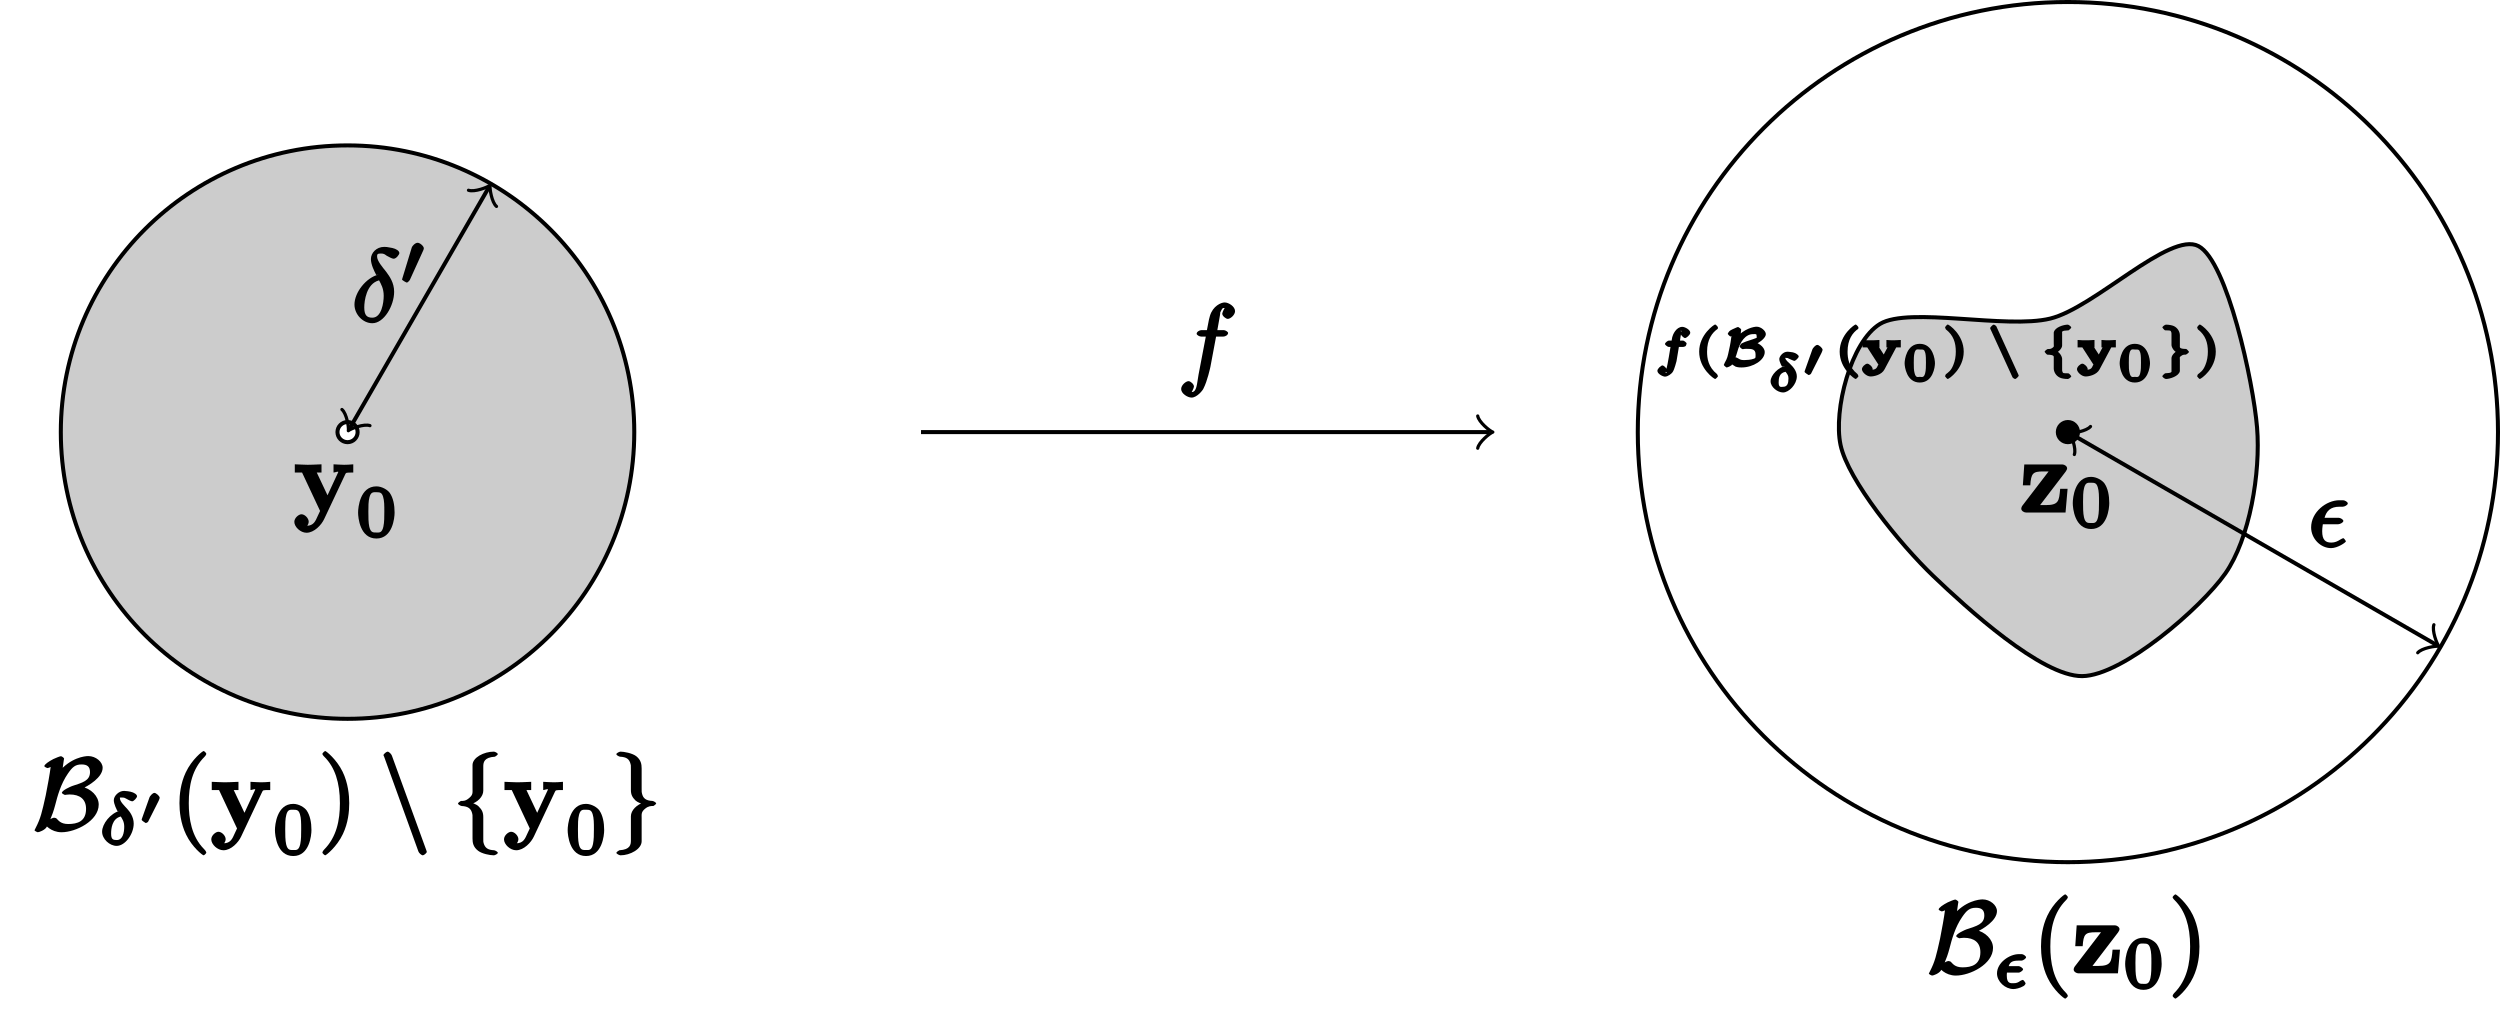
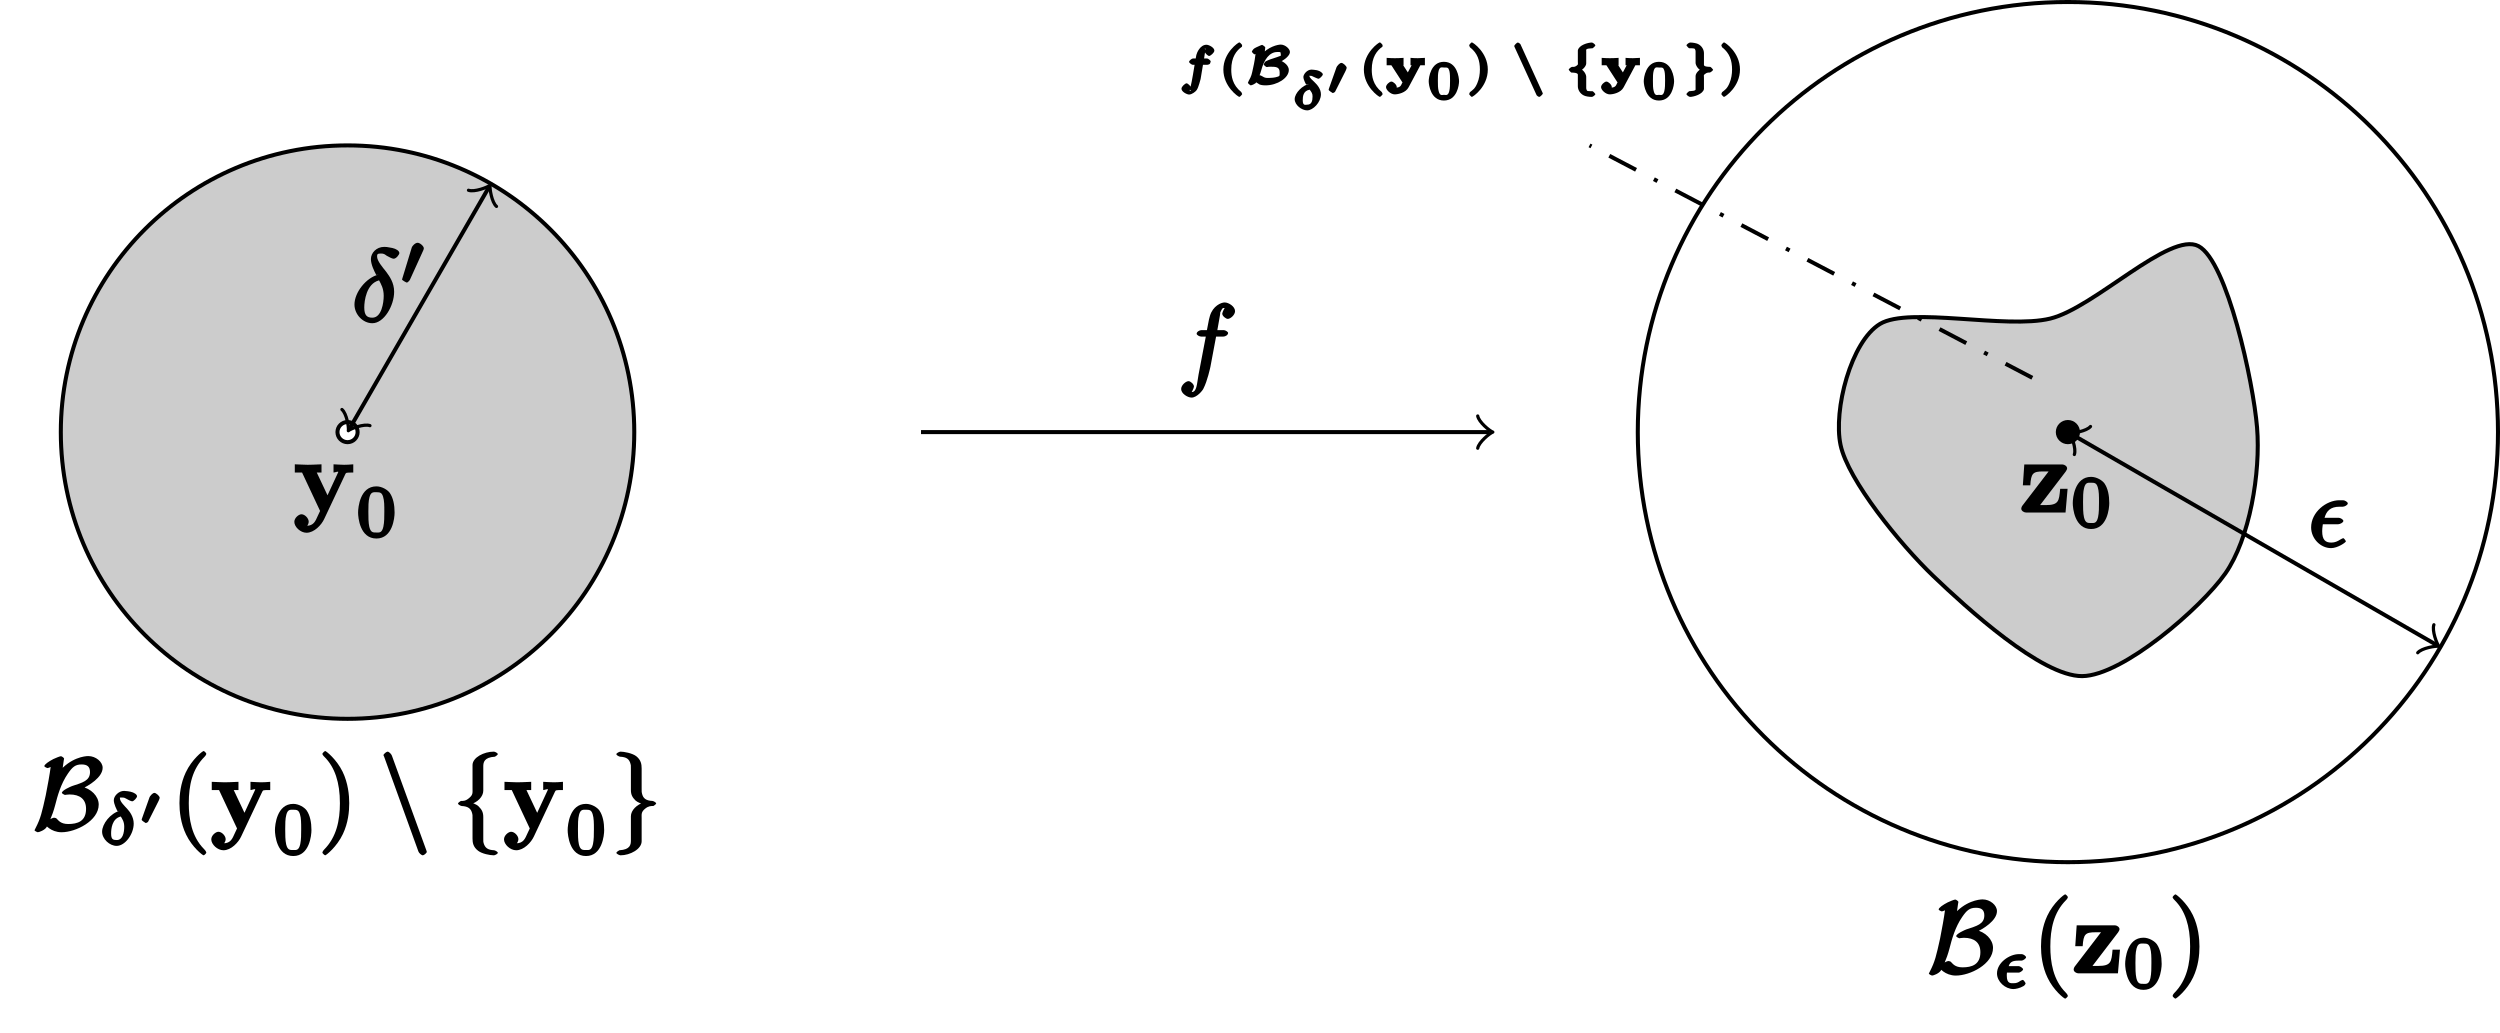
<svg xmlns="http://www.w3.org/2000/svg" xmlns:xlink="http://www.w3.org/1999/xlink" width="247.16pt" height="102.04pt" viewBox="0 0 247.16 102.04" version="1.1">
  <defs>
    <g>
      <symbol overflow="visible" id="glyph0-0">
        <path style="stroke:none;" d="" />
      </symbol>
      <symbol overflow="visible" id="glyph0-1">
        <path style="stroke:none;" d="M 3.656 -3.984 L 4.516 -3.984 C 4.719 -3.984 4.984 -4.141 4.984 -4.344 C 4.984 -4.453 4.719 -4.625 4.547 -4.625 L 3.922 -4.625 L 4.094 -5.594 C 4.141 -5.797 4.234 -6.406 4.203 -6.359 C 4.422 -6.812 4.422 -6.812 4.641 -6.812 C 4.672 -6.812 4.812 -6.859 4.734 -6.922 C 4.688 -6.922 4.406 -6.406 4.406 -6.25 C 4.406 -6.016 4.766 -5.734 4.953 -5.734 C 5.219 -5.734 5.672 -6.125 5.672 -6.5 C 5.672 -6.953 5.047 -7.359 4.641 -7.359 C 4.297 -7.359 3.484 -7.016 3.188 -6.031 C 3.125 -5.828 3.094 -5.719 2.891 -4.625 L 2.359 -4.625 C 2.156 -4.625 1.875 -4.453 1.875 -4.266 C 1.875 -4.141 2.141 -3.984 2.328 -3.984 L 2.781 -3.984 L 2.062 -0.219 C 1.891 0.75 1.891 1.5 1.375 1.5 C 1.328 1.5 1.203 1.547 1.281 1.625 C 1.359 1.609 1.609 1.094 1.609 0.953 C 1.609 0.719 1.266 0.422 1.078 0.422 C 0.812 0.422 0.344 0.812 0.344 1.203 C 0.344 1.641 0.969 2.047 1.375 2.047 C 1.922 2.047 2.5 1.297 2.547 1.156 C 2.938 0.406 3.219 -0.922 3.234 -0.984 L 3.797 -3.984 Z " />
      </symbol>
      <symbol overflow="visible" id="glyph0-2">
        <path style="stroke:none;" d="M 2.625 -4.688 C 1.391 -4.391 0.234 -2.922 0.234 -1.719 C 0.234 -0.75 1.062 0.125 2 0.125 C 3.156 0.125 4.156 -1.609 4.156 -2.984 C 4.156 -3.891 3.703 -4.5 3.375 -4.953 C 3.016 -5.406 2.469 -6.031 2.469 -6.469 C 2.469 -6.688 2.5 -6.766 2.844 -6.766 C 3.156 -6.766 3.219 -6.688 3.422 -6.547 C 3.625 -6.438 3.953 -6.25 4.109 -6.25 C 4.359 -6.25 4.672 -6.656 4.672 -6.812 C 4.672 -7.031 4.344 -7.234 3.984 -7.312 C 3.469 -7.422 3.328 -7.422 3.172 -7.422 C 2.391 -7.422 1.859 -6.812 1.859 -6.219 C 1.859 -5.688 2.188 -5.016 2.391 -4.641 Z M 2.625 -4.188 C 2.875 -3.734 3.125 -3.297 3.125 -2.578 C 3.125 -1.922 2.922 -0.422 2 -0.422 C 1.453 -0.422 1.203 -0.672 1.203 -1.438 C 1.203 -2.062 1.406 -3.781 2.656 -4.109 Z " />
      </symbol>
      <symbol overflow="visible" id="glyph0-3">
        <path style="stroke:none;" d="M 2.969 -2.25 C 3.125 -2.25 3.484 -2.406 3.484 -2.578 C 3.484 -2.719 3.188 -2.891 3.016 -2.891 L 1.625 -2.891 C 1.812 -3.562 2.203 -3.984 3.109 -3.984 L 3.422 -3.984 C 3.594 -3.984 3.922 -4.141 3.922 -4.312 C 3.922 -4.453 3.625 -4.625 3.453 -4.625 L 3.094 -4.625 C 1.797 -4.625 0.297 -3.453 0.297 -1.938 C 0.297 -0.844 1.219 0.109 2.266 0.109 C 2.922 0.109 3.734 -0.453 3.734 -0.562 C 3.734 -0.594 3.562 -0.875 3.469 -0.875 C 3.453 -0.875 3.297 -0.812 3.203 -0.75 C 2.906 -0.562 2.656 -0.438 2.297 -0.438 C 1.719 -0.438 1.391 -0.688 1.391 -1.562 C 1.391 -1.906 1.469 -2.297 1.453 -2.25 Z " />
      </symbol>
      <symbol overflow="visible" id="glyph1-0">
        <path style="stroke:none;" d="" />
      </symbol>
      <symbol overflow="visible" id="glyph1-1">
        <path style="stroke:none;" d="M 5.141 -3.797 C 5.203 -3.938 5.141 -3.953 5.906 -3.953 L 5.906 -4.766 C 5.547 -4.734 5.25 -4.719 5 -4.719 C 4.75 -4.719 4.297 -4.75 3.953 -4.766 L 3.953 -3.953 C 4.109 -3.953 4.422 -4.109 4.422 -4 C 4.422 -3.984 4.422 -4 4.453 -4.062 L 3.359 -1.703 L 2.297 -3.953 L 2.766 -3.953 L 2.766 -4.766 C 2.297 -4.734 1.406 -4.719 1.391 -4.719 C 1.109 -4.719 0.672 -4.75 0.125 -4.766 L 0.125 -3.953 L 0.844 -3.953 L 2.625 -0.156 L 2.391 0.344 C 2.172 0.828 2 1.312 1.281 1.312 C 1.141 1.312 1.125 1.297 1.047 1.266 L 1.047 1.594 C 1.141 1.562 1.5 1.25 1.5 0.906 C 1.5 0.578 1.125 0.172 0.781 0.172 C 0.516 0.172 0.078 0.531 0.078 0.922 C 0.078 1.422 0.688 2 1.281 2 C 2.047 2 2.766 1.219 3.031 0.641 L 5.172 -3.906 Z " />
      </symbol>
      <symbol overflow="visible" id="glyph1-2">
        <path style="stroke:none;" d="M 4.562 -4.047 C 4.641 -4.156 4.703 -4.281 4.703 -4.375 C 4.703 -4.578 4.438 -4.75 4.25 -4.75 L 0.469 -4.75 L 0.328 -2.688 L 1.062 -2.688 C 1.141 -3.875 1.312 -4.062 2.344 -4.062 L 2.875 -4.062 L 0.312 -0.719 C 0.219 -0.609 0.172 -0.469 0.172 -0.375 C 0.172 -0.156 0.453 0 0.641 0 L 4.547 0 L 4.75 -2.344 L 4.016 -2.344 C 3.906 -1.141 3.891 -0.734 2.578 -0.734 L 2.031 -0.734 Z " />
      </symbol>
      <symbol overflow="visible" id="glyph2-0">
        <path style="stroke:none;" d="" />
      </symbol>
      <symbol overflow="visible" id="glyph2-1">
        <path style="stroke:none;" d="M 3.781 -2.422 C 3.781 -3.188 3.641 -3.875 3.312 -4.359 C 3.094 -4.672 2.531 -5.016 1.984 -5.016 C 0.359 -5.016 0.172 -2.922 0.172 -2.422 C 0.172 -1.922 0.359 0.141 1.984 0.141 C 3.594 0.141 3.781 -1.922 3.781 -2.422 Z M 1.984 -0.453 C 1.656 -0.453 1.422 -0.438 1.281 -1.016 C 1.188 -1.422 1.188 -2 1.188 -2.516 C 1.188 -3.016 1.188 -3.547 1.297 -3.938 C 1.438 -4.484 1.688 -4.438 1.984 -4.438 C 2.359 -4.438 2.516 -4.391 2.641 -4 C 2.766 -3.609 2.766 -3.109 2.766 -2.516 C 2.766 -2 2.766 -1.469 2.672 -1.031 C 2.531 -0.391 2.266 -0.453 1.984 -0.453 Z " />
      </symbol>
      <symbol overflow="visible" id="glyph3-0">
        <path style="stroke:none;" d="" />
      </symbol>
      <symbol overflow="visible" id="glyph3-1">
        <path style="stroke:none;" d="M 2.219 -3.453 C 2.266 -3.562 2.281 -3.625 2.281 -3.672 C 2.281 -3.891 1.891 -4.219 1.672 -4.219 C 1.406 -4.219 1.125 -3.875 1.094 -3.766 L 0.141 -0.641 C 0.219 -0.812 0.125 -0.609 0.125 -0.594 C 0.125 -0.516 0.547 -0.281 0.609 -0.281 C 0.656 -0.281 0.859 -0.453 0.906 -0.562 Z " />
      </symbol>
      <symbol overflow="visible" id="glyph4-0">
        <path style="stroke:none;" d="" />
      </symbol>
      <symbol overflow="visible" id="glyph4-1">
        <path style="stroke:none;" d="M 2.984 -6.891 C 3.016 -7.016 3.016 -7.031 3.016 -7.062 C 3.016 -7.125 2.797 -7.297 2.703 -7.297 C 2.594 -7.297 2.156 -7.109 1.953 -7.016 C 1.5 -6.781 1.062 -6.484 1.062 -6.312 C 1.062 -6.25 1.328 -6.125 1.359 -6.125 C 1.484 -6.125 1.75 -6.266 1.688 -6.234 C 1.609 -5.578 1.375 -4.297 1.203 -3.438 C 0.828 -1.75 0.703 -1.172 0.203 -0.203 C 0.156 -0.109 0.094 0.016 0.094 0.016 C 0.094 0.094 0.375 0.219 0.406 0.219 C 0.562 0.219 1.109 0 1.281 -0.281 C 1.406 -0.516 1.844 -1.328 2.141 -2.484 C 2.359 -3.344 2.688 -4.562 3.391 -5.578 C 3.844 -6.234 4.125 -6.484 4.75 -6.484 C 5.297 -6.484 5.578 -6.266 5.578 -5.734 C 5.578 -4.859 4.828 -4.688 3.797 -4.344 C 3.672 -4.297 2.797 -3.922 2.797 -3.672 C 2.797 -3.609 3.062 -3.469 3.094 -3.469 C 3.125 -3.469 3.359 -3.516 3.562 -3.516 C 4.578 -3.516 5.188 -3.047 5.188 -2.094 C 5.188 -0.859 4.344 -0.594 3.422 -0.594 C 2.656 -0.594 2.438 -0.984 2.297 -1.109 C 2.266 -1.172 2.109 -1.219 2.031 -1.219 C 1.812 -1.219 1.109 -0.781 1.109 -0.594 C 1.109 -0.562 1.688 0.219 2.766 0.219 C 4.172 0.219 6.438 -0.906 6.438 -2.516 C 6.438 -3.344 5.688 -4.109 4.672 -4.312 L 4.672 -4.031 C 5.469 -4.375 6.828 -5.219 6.828 -6.156 C 6.828 -6.734 6.156 -7.312 5.406 -7.312 C 5.078 -7.312 3.656 -7.172 2.453 -5.688 L 2.797 -5.578 Z " />
      </symbol>
      <symbol overflow="visible" id="glyph4-2">
        <path style="stroke:none;" d="M 3.797 2.125 C 3.844 2.266 4.094 2.5 4.234 2.5 C 4.344 2.5 4.625 2.266 4.625 2.156 C 4.625 2.141 4.625 2.125 4.578 2 L 1.172 -7.359 C 1.109 -7.531 0.875 -7.75 0.75 -7.75 C 0.641 -7.75 0.344 -7.516 0.344 -7.406 C 0.344 -7.391 0.344 -7.359 0.406 -7.25 Z " />
      </symbol>
      <symbol overflow="visible" id="glyph4-3">
        <path style="stroke:none;" d="M 3.016 -6.281 C 3.016 -6.672 3.078 -7.188 4.172 -7.25 C 4.219 -7.266 4.453 -7.438 4.453 -7.5 C 4.453 -7.609 4.172 -7.75 4.062 -7.75 C 3.078 -7.75 1.969 -7.172 1.953 -6.438 L 1.953 -4.094 C 1.953 -3.703 2.016 -3.484 1.609 -3.156 C 1.266 -2.859 1.031 -2.875 0.812 -2.875 C 0.75 -2.859 0.516 -2.688 0.516 -2.625 C 0.516 -2.516 0.781 -2.391 0.875 -2.375 C 1.531 -2.344 1.812 -2.109 1.922 -1.625 C 1.953 -1.516 1.953 -1.5 1.953 -1.141 L 1.953 0.844 C 1.953 1.25 2.016 1.672 2.5 2.047 C 2.875 2.344 3.672 2.5 4.062 2.5 C 4.172 2.5 4.453 2.359 4.453 2.25 C 4.453 2.156 4.203 2.016 4.094 2 C 3.469 1.969 3.188 1.781 3.047 1.281 C 3.016 1.188 3.016 1.172 3.016 0.812 L 3.016 -1.281 C 3.016 -1.75 2.875 -2.016 2.562 -2.328 C 2.359 -2.547 1.922 -2.688 1.641 -2.766 L 1.641 -2.5 C 2.469 -2.719 3.016 -3.312 3.016 -3.891 Z " />
      </symbol>
      <symbol overflow="visible" id="glyph4-4">
        <path style="stroke:none;" d="M 1.953 1.031 C 1.953 1.438 1.891 1.938 0.812 2 C 0.75 2.016 0.516 2.188 0.516 2.25 C 0.516 2.359 0.828 2.5 0.922 2.5 C 1.891 2.5 3.016 1.875 3.016 1.109 L 3.016 -1.156 C 3.016 -1.547 2.953 -1.781 3.359 -2.109 C 3.703 -2.391 3.953 -2.375 4.172 -2.375 C 4.219 -2.391 4.453 -2.562 4.453 -2.625 C 4.453 -2.719 4.203 -2.859 4.094 -2.875 C 3.438 -2.906 3.156 -3.125 3.047 -3.625 C 3.016 -3.734 3.016 -3.75 3.016 -4.109 L 3.016 -6.078 C 3.016 -6.5 2.953 -6.922 2.484 -7.297 C 2.078 -7.609 1.25 -7.75 0.922 -7.75 C 0.828 -7.75 0.516 -7.609 0.516 -7.5 C 0.516 -7.391 0.781 -7.266 0.875 -7.25 C 1.5 -7.219 1.797 -7.031 1.922 -6.516 C 1.953 -6.438 1.953 -6.406 1.953 -6.047 L 1.953 -3.953 C 1.953 -3.5 2.094 -3.234 2.406 -2.922 C 2.625 -2.719 3.047 -2.578 3.328 -2.5 L 3.328 -2.766 C 2.516 -2.531 1.953 -1.938 1.953 -1.359 Z " />
      </symbol>
      <symbol overflow="visible" id="glyph5-0">
        <path style="stroke:none;" d="" />
      </symbol>
      <symbol overflow="visible" id="glyph5-1">
        <path style="stroke:none;" d="M 2.062 -3.422 C 1.016 -3.156 0.234 -2.062 0.234 -1.328 C 0.234 -0.594 0.984 0.078 1.672 0.078 C 2.516 0.078 3.359 -1.094 3.359 -2.125 C 3.359 -2.797 2.953 -3.328 2.734 -3.562 C 2.469 -3.859 2 -4.297 2 -4.609 C 2 -4.703 1.922 -4.703 2.203 -4.703 C 2.438 -4.703 2.5 -4.656 2.641 -4.578 C 2.703 -4.531 3.094 -4.328 3.203 -4.328 C 3.375 -4.328 3.688 -4.688 3.688 -4.828 C 3.688 -5 3.406 -5.203 3.031 -5.281 C 2.953 -5.297 2.625 -5.359 2.406 -5.359 C 1.875 -5.359 1.391 -4.859 1.391 -4.438 C 1.391 -4.062 1.672 -3.5 1.766 -3.344 Z M 2.031 -2.906 C 2.234 -2.578 2.422 -2.328 2.422 -1.812 C 2.422 -1.25 2.281 -0.5 1.688 -0.5 C 1.312 -0.5 1.125 -0.562 1.125 -1.141 C 1.125 -1.594 1.203 -2.609 2.078 -2.828 Z " />
      </symbol>
      <symbol overflow="visible" id="glyph5-2">
        <path style="stroke:none;" d="M 2.438 -1.562 C 2.531 -1.562 2.859 -1.75 2.859 -1.891 C 2.859 -2 2.562 -2.203 2.438 -2.203 L 1.438 -2.203 C 1.578 -2.641 1.844 -2.75 2.453 -2.75 L 2.719 -2.75 C 2.844 -2.75 3.156 -2.953 3.156 -3.078 C 3.156 -3.203 2.875 -3.391 2.734 -3.391 L 2.438 -3.391 C 1.516 -3.391 0.281 -2.547 0.281 -1.484 C 0.281 -0.672 1.094 0.062 1.906 0.062 C 2.109 0.062 2.531 -0.016 2.906 -0.234 C 3.047 -0.312 3.109 -0.469 3.109 -0.516 C 3.109 -0.531 2.922 -0.844 2.828 -0.844 C 2.797 -0.844 2.641 -0.781 2.594 -0.75 C 2.359 -0.578 2.203 -0.516 1.922 -0.516 C 1.641 -0.516 1.25 -0.453 1.25 -1.25 C 1.25 -1.359 1.25 -1.484 1.266 -1.562 Z " />
      </symbol>
      <symbol overflow="visible" id="glyph6-0">
        <path style="stroke:none;" d="" />
      </symbol>
      <symbol overflow="visible" id="glyph6-1">
        <path style="stroke:none;" d="M 1.938 -2.375 C 1.938 -2.375 2.047 -2.609 2.047 -2.688 C 2.047 -2.859 1.688 -3.172 1.531 -3.172 C 1.328 -3.172 1.078 -2.828 1.047 -2.75 L 0.281 -0.594 C 0.266 -0.531 0.266 -0.516 0.266 -0.516 C 0.266 -0.422 0.672 -0.188 0.672 -0.188 C 0.719 -0.188 0.875 -0.266 0.906 -0.328 Z " />
      </symbol>
      <symbol overflow="visible" id="glyph6-2">
        <path style="stroke:none;" d="M 3.172 -2.062 C 3.969 -2.406 4.438 -2.859 4.438 -3.188 C 4.438 -3.5 3.969 -3.922 3.531 -3.922 C 3.25 -3.922 2.297 -3.734 1.531 -2.844 L 1.875 -2.703 C 1.953 -3.188 2 -3.625 2 -3.641 C 2 -3.703 1.734 -3.891 1.703 -3.891 C 1.641 -3.891 1.562 -3.859 1.016 -3.609 C 1.219 -3.703 1.016 -3.594 0.969 -3.578 C 0.766 -3.469 0.672 -3.234 0.672 -3.203 C 0.672 -3.188 0.875 -2.953 0.953 -2.953 C 1.016 -2.953 1.219 -3.047 1.031 -2.953 C 1.016 -2.766 0.922 -2.141 0.797 -1.609 C 0.656 -0.953 0.641 -0.828 0.375 -0.359 C 0.344 -0.297 0.281 -0.156 0.281 -0.141 C 0.281 -0.094 0.516 0.109 0.547 0.109 C 0.688 0.109 1 -0.062 1.047 -0.109 C 1.062 -0.141 1.406 -0.656 1.594 -1.359 C 1.891 -2.484 2.438 -3.188 3.188 -3.188 C 3.469 -3.188 3.531 -3.234 3.531 -2.953 C 3.531 -2.781 3.734 -2.875 2.469 -2.453 C 2.312 -2.391 2.125 -2.312 2.047 -2.266 C 1.953 -2.203 1.844 -2 1.844 -1.953 C 1.844 -1.906 2.078 -1.703 2.125 -1.703 C 2.141 -1.703 2.172 -1.703 2.188 -1.703 C 2.234 -1.719 2.391 -1.734 2.516 -1.734 C 3.078 -1.734 3.422 -1.703 3.422 -1.172 C 3.422 -0.781 3.422 -0.828 3.234 -0.75 C 2.938 -0.641 2.531 -0.625 2.391 -0.625 C 2.156 -0.625 1.984 -0.594 1.688 -0.797 C 1.641 -0.828 1.5 -0.891 1.469 -0.891 C 1.312 -0.891 0.844 -0.531 0.844 -0.406 C 0.844 -0.344 1.359 -0.016 1.453 0.031 C 1.703 0.109 1.906 0.109 2.031 0.109 C 3.188 0.109 4.328 -0.625 4.328 -1.406 C 4.328 -1.984 3.562 -2.391 3.172 -2.438 Z " />
      </symbol>
      <symbol overflow="visible" id="glyph6-3">
        <path style="stroke:none;" d="M 2.609 1.062 C 2.656 1.125 2.812 1.25 2.906 1.25 C 2.984 1.25 3.25 0.984 3.25 0.922 C 3.25 0.891 3.234 0.875 3.219 0.828 L 1.031 -3.969 C 1.016 -4 0.859 -4.125 0.766 -4.125 C 0.688 -4.125 0.422 -3.859 0.422 -3.781 C 0.422 -3.766 0.438 -3.734 0.453 -3.688 L 2.641 1.094 Z " />
      </symbol>
      <symbol overflow="visible" id="glyph6-4">
        <path style="stroke:none;" d="M 2.25 -3.281 C 2.25 -3.422 2.141 -3.531 2.891 -3.562 C 2.906 -3.562 3.156 -3.781 3.156 -3.844 C 3.156 -3.922 2.906 -4.125 2.812 -4.125 C 2.422 -4.125 1.516 -3.875 1.422 -3.344 C 1.422 -3.312 1.422 -3.297 1.422 -3.141 L 1.422 -2.25 C 1.422 -1.953 1.484 -1.984 1.312 -1.844 C 1.109 -1.688 0.984 -1.719 0.844 -1.719 C 0.75 -1.703 0.516 -1.516 0.516 -1.438 C 0.516 -1.422 0.719 -1.172 0.781 -1.156 C 1.5 -1.141 1.422 -0.984 1.422 -0.844 L 1.422 0.203 C 1.422 0.531 1.625 0.922 2.016 1.109 C 2.172 1.188 2.484 1.25 2.812 1.25 C 2.906 1.25 3.156 1.062 3.156 0.969 C 3.156 0.953 2.953 0.703 2.875 0.688 C 2.375 0.672 2.328 0.719 2.266 0.484 C 2.25 0.438 2.25 0.391 2.25 0.328 L 2.25 -0.75 C 2.25 -0.922 2.047 -1.469 1.453 -1.625 L 1.453 -1.25 C 1.859 -1.359 2.25 -1.766 2.25 -2.062 Z " />
      </symbol>
      <symbol overflow="visible" id="glyph6-5">
        <path style="stroke:none;" d="M 1.422 0.406 C 1.422 0.547 1.516 0.656 0.781 0.688 C 0.734 0.703 0.516 0.922 0.516 0.969 C 0.516 1.062 0.766 1.25 0.875 1.25 C 1.234 1.25 2.156 0.984 2.25 0.469 C 2.25 0.438 2.25 0.422 2.25 0.281 L 2.25 -0.625 C 2.25 -0.906 2.188 -0.891 2.359 -1.016 C 2.547 -1.172 2.688 -1.156 2.828 -1.156 C 2.906 -1.172 3.156 -1.359 3.156 -1.438 C 3.156 -1.453 2.953 -1.703 2.875 -1.719 C 2.172 -1.734 2.25 -1.875 2.25 -2.031 L 2.25 -3.078 C 2.25 -3.406 2.047 -3.797 1.656 -3.984 C 1.484 -4.062 1.172 -4.125 0.875 -4.125 C 0.766 -4.125 0.516 -3.922 0.516 -3.844 C 0.516 -3.828 0.719 -3.578 0.781 -3.562 C 1.297 -3.547 1.344 -3.578 1.406 -3.359 C 1.422 -3.312 1.422 -3.266 1.422 -3.188 L 1.422 -2.109 C 1.422 -1.938 1.625 -1.406 2.219 -1.25 L 2.219 -1.625 C 1.812 -1.516 1.422 -1.109 1.422 -0.812 Z " />
      </symbol>
      <symbol overflow="visible" id="glyph7-0">
        <path style="stroke:none;" d="" />
      </symbol>
      <symbol overflow="visible" id="glyph7-1">
        <path style="stroke:none;" d="M 3.469 2.234 C 3.469 2.203 3.422 2.062 3.25 1.891 C 2 0.641 1.734 -1.125 1.734 -2.656 C 1.734 -4.391 2.062 -6.016 3.297 -7.25 C 3.422 -7.375 3.469 -7.5 3.469 -7.531 C 3.469 -7.609 3.266 -7.812 3.203 -7.812 C 3.094 -7.812 2.031 -6.969 1.438 -5.703 C 0.922 -4.609 0.812 -3.484 0.812 -2.656 C 0.812 -1.875 0.922 -0.672 1.469 0.453 C 2.062 1.688 3.094 2.5 3.203 2.5 C 3.266 2.5 3.469 2.297 3.469 2.234 Z " />
      </symbol>
      <symbol overflow="visible" id="glyph7-2">
        <path style="stroke:none;" d="M 3.047 -2.656 C 3.047 -3.422 2.938 -4.641 2.391 -5.766 C 1.797 -6.984 0.766 -7.812 0.672 -7.812 C 0.609 -7.812 0.391 -7.594 0.391 -7.531 C 0.391 -7.5 0.438 -7.375 0.625 -7.203 C 1.609 -6.203 2.125 -4.734 2.125 -2.656 C 2.125 -0.953 1.797 0.688 0.562 1.938 C 0.438 2.062 0.391 2.203 0.391 2.234 C 0.391 2.297 0.609 2.5 0.672 2.5 C 0.766 2.5 1.828 1.656 2.422 0.391 C 2.938 -0.703 3.047 -1.812 3.047 -2.656 Z " />
      </symbol>
      <symbol overflow="visible" id="glyph8-0">
        <path style="stroke:none;" d="" />
      </symbol>
      <symbol overflow="visible" id="glyph8-1">
        <path style="stroke:none;" d="M 2.375 -1.922 L 2.938 -1.922 C 3.031 -1.922 3.188 -1.984 3.203 -2.016 C 3.234 -2.031 3.297 -2.234 3.297 -2.266 C 3.297 -2.344 3.031 -2.547 2.953 -2.547 L 2.641 -2.547 C 2.672 -2.719 2.719 -3.203 2.781 -3.281 C 2.844 -3.359 2.797 -3.344 2.875 -3.344 C 2.906 -3.344 2.875 -3.406 2.688 -3.5 C 2.922 -3.609 2.719 -3.219 2.719 -3.203 C 2.719 -3.078 3.016 -2.797 3.141 -2.797 C 3.266 -2.797 3.656 -3.109 3.656 -3.328 C 3.656 -3.625 3.125 -3.906 2.875 -3.906 C 2.25 -3.906 1.922 -3.109 1.875 -2.891 C 1.828 -2.688 1.859 -2.812 1.812 -2.547 L 1.531 -2.547 C 1.438 -2.547 1.156 -2.344 1.156 -2.203 C 1.156 -2.125 1.422 -1.922 1.516 -1.922 L 1.703 -1.922 C 1.656 -1.641 1.438 -0.25 1.297 0.281 C 1.266 0.406 1.344 0.453 1.156 0.453 C 1.125 0.453 1.156 0.516 1.359 0.609 C 1.062 0.75 1.328 0.422 1.328 0.312 C 1.328 0.188 1.031 -0.094 0.906 -0.094 C 0.781 -0.094 0.406 0.219 0.406 0.438 C 0.406 0.75 0.953 1.016 1.156 1.016 C 1.438 1.016 1.797 0.734 1.906 0.578 C 2.109 0.297 2.281 -0.5 2.297 -0.516 L 2.531 -1.922 Z " />
      </symbol>
      <symbol overflow="visible" id="glyph8-2">
        <path style="stroke:none;" d="M 1.781 -2.562 C 1.125 -2.438 0.328 -1.656 0.328 -1.047 C 0.328 -0.469 1.016 0.062 1.562 0.062 C 2.141 0.062 2.922 -0.734 2.922 -1.531 C 2.922 -2.047 2.562 -2.469 2.266 -2.75 C 2.109 -2.906 1.781 -3.156 1.781 -3.359 C 1.781 -3.422 1.641 -3.359 1.844 -3.359 C 2 -3.359 2.031 -3.344 2.172 -3.266 C 2.219 -3.25 2.594 -3.062 2.688 -3.062 C 2.781 -3.062 3.109 -3.359 3.109 -3.5 C 3.109 -3.625 2.844 -3.844 2.531 -3.906 C 2.312 -3.938 2.125 -3.969 2 -3.969 C 1.516 -3.969 1.188 -3.469 1.188 -3.25 C 1.188 -2.938 1.484 -2.453 1.453 -2.5 Z M 1.75 -2.062 C 2.016 -1.719 2.094 -1.609 2.094 -1.312 C 2.094 -0.844 1.984 -0.5 1.562 -0.5 C 1.391 -0.5 1.125 -0.375 1.125 -0.922 C 1.125 -1.328 1.172 -1.875 1.812 -1.984 Z " />
      </symbol>
      <symbol overflow="visible" id="glyph9-0">
        <path style="stroke:none;" d="" />
      </symbol>
      <symbol overflow="visible" id="glyph9-1">
        <path style="stroke:none;" d="M 2.391 -3.812 C 2.391 -3.828 2.406 -3.844 2.406 -3.875 C 2.406 -3.891 2.203 -4.141 2.125 -4.141 C 2.031 -4.141 0.547 -3.141 0.547 -1.453 C 0.547 0.25 2.031 1.25 2.125 1.25 C 2.203 1.25 2.406 1 2.406 0.984 C 2.406 0.938 2.328 0.781 2.312 0.766 C 1.438 0.062 1.328 -0.797 1.328 -1.453 C 1.328 -2.672 1.828 -3.328 2.391 -3.719 Z " />
      </symbol>
      <symbol overflow="visible" id="glyph9-2">
        <path style="stroke:none;" d="M 3.188 -1.797 C 3.188 -2.156 3 -3.719 1.688 -3.719 C 0.391 -3.719 0.188 -2.156 0.188 -1.797 C 0.188 -1.438 0.391 0.109 1.688 0.109 C 3 0.109 3.188 -1.438 3.188 -1.797 Z M 1.688 -0.453 C 1.516 -0.453 1.297 -0.312 1.172 -0.828 C 1.094 -1.094 1.094 -1.453 1.094 -1.859 C 1.094 -2.219 1.094 -2.562 1.172 -2.844 C 1.297 -3.266 1.484 -3.156 1.688 -3.156 C 2.062 -3.156 2.125 -3.172 2.234 -2.812 C 2.297 -2.562 2.297 -2.141 2.297 -1.859 C 2.297 -1.516 2.297 -1.109 2.219 -0.812 C 2.094 -0.328 1.891 -0.453 1.688 -0.453 Z " />
      </symbol>
      <symbol overflow="visible" id="glyph9-3">
        <path style="stroke:none;" d="M 2.141 -1.453 C 2.141 -3.141 0.672 -4.141 0.562 -4.141 C 0.484 -4.141 0.297 -3.875 0.297 -3.875 C 0.297 -3.859 0.344 -3.688 0.375 -3.656 C 1.125 -3.078 1.359 -2.344 1.359 -1.453 C 1.359 -1 1.281 -0.531 1.109 -0.125 C 0.875 0.453 0.625 0.578 0.375 0.781 C 0.359 0.797 0.297 0.953 0.297 0.984 C 0.297 0.984 0.484 1.25 0.562 1.25 C 0.672 1.25 2.141 0.25 2.141 -1.453 Z " />
      </symbol>
      <symbol overflow="visible" id="glyph10-0">
        <path style="stroke:none;" d="" />
      </symbol>
      <symbol overflow="visible" id="glyph10-1">
        <path style="stroke:none;" d="M 3.344 -1.875 L 3.891 -1.875 L 3.891 -2.609 C 3.578 -2.594 3.422 -2.578 3.203 -2.578 C 3.031 -2.578 2.828 -2.578 2.469 -2.609 L 2.469 -1.875 L 2.578 -1.875 L 2.203 -1.172 L 1.75 -1.875 L 1.781 -1.875 L 1.781 -2.609 C 1.375 -2.578 1.047 -2.578 0.922 -2.578 C 0.719 -2.578 0.5 -2.578 0.109 -2.609 L 0.109 -1.875 L 0.578 -1.875 L 1.719 -0.109 C 1.75 -0.062 1.688 -0.188 1.688 -0.188 C 1.688 -0.172 1.672 -0.172 1.625 -0.094 C 1.531 0.094 1.5 0.344 0.922 0.344 C 0.891 0.344 1.016 0.531 1.016 0.531 C 1.016 0.516 0.984 0.641 0.984 0.641 C 1.047 0.562 1.109 0.328 1.109 0.281 C 1.109 0.047 0.766 -0.266 0.578 -0.266 C 0.391 -0.266 0.047 0.047 0.047 0.281 C 0.047 0.562 0.5 1 0.906 1 C 1.234 1 2 0.844 2.281 0.297 L 3.438 -1.875 Z " />
      </symbol>
    </g>
  </defs>
  <g id="surface1">
    <path style="fill:none;stroke-width:0.399;stroke-linecap:butt;stroke-linejoin:miter;stroke:rgb(0%,0%,0%);stroke-opacity:1;stroke-miterlimit:10;" d="M -113.385 0.001 L -57.151 0.001 " transform="matrix(1,0,0,-1,204.44,42.72)" />
    <path style="fill:none;stroke-width:0.319;stroke-linecap:round;stroke-linejoin:round;stroke:rgb(0%,0%,0%);stroke-opacity:1;stroke-miterlimit:10;" d="M -1.194 1.595 C -1.097 0.997 0.001 0.099 0.298 0.001 C 0.001 -0.1 -1.097 -0.995 -1.194 -1.593 " transform="matrix(1,0,0,-1,147.2881,42.72)" />
    <g style="fill:rgb(0%,0%,0%);fill-opacity:1;">
      <use xlink:href="#glyph0-1" x="116.43" y="37.26" />
    </g>
    <path style="fill-rule:nonzero;fill:rgb(79.999%,79.999%,79.999%);fill-opacity:1;stroke-width:0.399;stroke-linecap:butt;stroke-linejoin:miter;stroke:rgb(0%,0%,0%);stroke-opacity:1;stroke-miterlimit:10;" d="M -141.733 0.001 C -141.733 15.658 -154.424 28.345 -170.081 28.345 C -185.737 28.345 -198.428 15.658 -198.428 0.001 C -198.428 -15.655 -185.737 -28.346 -170.081 -28.346 C -154.424 -28.346 -141.733 -15.655 -141.733 0.001 Z " transform="matrix(1,0,0,-1,204.44,42.72)" />
    <path style="fill-rule:nonzero;fill:rgb(100%,100%,100%);fill-opacity:1;stroke-width:0.399;stroke-linecap:butt;stroke-linejoin:miter;stroke:rgb(0%,0%,0%);stroke-opacity:1;stroke-miterlimit:10;" d="M -169.085 0.001 C -169.085 0.552 -169.53 0.997 -170.081 0.997 C -170.631 0.997 -171.077 0.552 -171.077 0.001 C -171.077 -0.55 -170.631 -0.995 -170.081 -0.995 C -169.53 -0.995 -169.085 -0.55 -169.085 0.001 Z " transform="matrix(1,0,0,-1,204.44,42.72)" />
    <g style="fill:rgb(0%,0%,0%);fill-opacity:1;">
      <use xlink:href="#glyph1-1" x="29.02" y="50.67" />
    </g>
    <g style="fill:rgb(0%,0%,0%);fill-opacity:1;">
      <use xlink:href="#glyph2-1" x="35.23" y="53.1" />
    </g>
    <path style="fill:none;stroke-width:0.399;stroke-linecap:butt;stroke-linejoin:miter;stroke:rgb(0%,0%,0%);stroke-opacity:1;stroke-miterlimit:10;" d="M -169.85 0.4 L -156.139 24.15 " transform="matrix(1,0,0,-1,204.44,42.72)" />
    <path style="fill:none;stroke-width:0.319;stroke-linecap:round;stroke-linejoin:round;stroke:rgb(0%,0%,0%);stroke-opacity:1;stroke-miterlimit:10;" d="M -1.197 1.594 C -1.094 0.997 -0.001 0.099 0.3 -0.001 C 0.001 -0.098 -1.095 -0.996 -1.195 -1.593 " transform="matrix(-0.5016,0.86877,0.86877,0.5016,34.58902,42.32187)" />
    <path style="fill:none;stroke-width:0.319;stroke-linecap:round;stroke-linejoin:round;stroke:rgb(0%,0%,0%);stroke-opacity:1;stroke-miterlimit:10;" d="M -1.197 1.595 C -1.095 0.998 -0.001 0.1 0.3 -0 C 0.002 -0.1 -1.095 -0.994 -1.196 -1.592 " transform="matrix(0.5016,-0.86877,-0.86877,-0.5016,48.30267,18.56903)" />
    <g style="fill:rgb(0%,0%,0%);fill-opacity:1;">
      <use xlink:href="#glyph0-2" x="34.81" y="31.83" />
    </g>
    <g style="fill:rgb(0%,0%,0%);fill-opacity:1;">
      <use xlink:href="#glyph3-1" x="39.62" y="28.22" />
    </g>
    <g style="fill:rgb(0%,0%,0%);fill-opacity:1;">
      <use xlink:href="#glyph4-1" x="3.32" y="82.06" />
    </g>
    <g style="fill:rgb(0%,0%,0%);fill-opacity:1;">
      <use xlink:href="#glyph5-1" x="9.86" y="83.55" />
    </g>
    <g style="fill:rgb(0%,0%,0%);fill-opacity:1;">
      <use xlink:href="#glyph6-1" x="13.74" y="81.56" />
    </g>
    <g style="fill:rgb(0%,0%,0%);fill-opacity:1;">
      <use xlink:href="#glyph7-1" x="16.93" y="82.06" />
    </g>
    <g style="fill:rgb(0%,0%,0%);fill-opacity:1;">
      <use xlink:href="#glyph1-1" x="20.81" y="82.06" />
    </g>
    <g style="fill:rgb(0%,0%,0%);fill-opacity:1;">
      <use xlink:href="#glyph2-1" x="27.01" y="84.49" />
    </g>
    <g style="fill:rgb(0%,0%,0%);fill-opacity:1;">
      <use xlink:href="#glyph7-2" x="31.48" y="82.06" />
    </g>
    <g style="fill:rgb(0%,0%,0%);fill-opacity:1;">
      <use xlink:href="#glyph4-2" x="37.57" y="82.06" />
    </g>
    <g style="fill:rgb(0%,0%,0%);fill-opacity:1;">
      <use xlink:href="#glyph4-3" x="44.763" y="82.06" />
    </g>
    <g style="fill:rgb(0%,0%,0%);fill-opacity:1;">
      <use xlink:href="#glyph1-1" x="49.75" y="82.06" />
    </g>
    <g style="fill:rgb(0%,0%,0%);fill-opacity:1;">
      <use xlink:href="#glyph2-1" x="55.95" y="84.49" />
    </g>
    <g style="fill:rgb(0%,0%,0%);fill-opacity:1;">
      <use xlink:href="#glyph4-4" x="60.42" y="82.06" />
    </g>
    <path style="fill:none;stroke-width:0.399;stroke-linecap:butt;stroke-linejoin:miter;stroke:rgb(0%,0%,0%);stroke-opacity:1;stroke-miterlimit:10;" d="M 42.521 0.001 C 42.521 23.482 23.482 42.521 0.001 42.521 C -23.483 42.521 -42.522 23.482 -42.522 0.001 C -42.522 -23.483 -23.483 -42.518 0.001 -42.518 C 23.482 -42.518 42.521 -23.483 42.521 0.001 Z " transform="matrix(1,0,0,-1,204.44,42.72)" />
    <g style="fill:rgb(0%,0%,0%);fill-opacity:1;">
      <use xlink:href="#glyph4-1" x="190.6" y="96.23" />
    </g>
    <g style="fill:rgb(0%,0%,0%);fill-opacity:1;">
      <use xlink:href="#glyph5-2" x="197.15" y="97.72" />
    </g>
    <g style="fill:rgb(0%,0%,0%);fill-opacity:1;">
      <use xlink:href="#glyph7-1" x="200.97" y="96.23" />
    </g>
    <g style="fill:rgb(0%,0%,0%);fill-opacity:1;">
      <use xlink:href="#glyph1-2" x="204.84" y="96.23" />
    </g>
    <g style="fill:rgb(0%,0%,0%);fill-opacity:1;">
      <use xlink:href="#glyph2-1" x="209.93" y="97.72" />
    </g>
    <g style="fill:rgb(0%,0%,0%);fill-opacity:1;">
      <use xlink:href="#glyph7-2" x="214.4" y="96.23" />
    </g>
    <path style="fill-rule:nonzero;fill:rgb(79.999%,79.999%,79.999%);fill-opacity:1;stroke-width:0.399;stroke-linecap:butt;stroke-linejoin:miter;stroke:rgb(0%,0%,0%);stroke-opacity:1;stroke-miterlimit:10;" d="M -1.745 11.224 C -6.116 10.158 -15.698 12.431 -18.573 10.697 C -21.448 8.962 -23.206 2.185 -22.475 -1.276 C -21.741 -4.733 -16.616 -11.065 -13.303 -14.233 C -9.987 -17.405 -2.592 -24.159 1.415 -24.124 C 5.419 -24.089 13.165 -17.385 15.564 -13.975 C 17.962 -10.561 19.072 -4.026 18.701 0.462 C 18.333 4.954 15.748 16.892 12.912 18.388 C 10.072 19.88 2.623 12.29 -1.745 11.224 Z " transform="matrix(1,0,0,-1,204.44,42.72)" />
    <g style="fill:rgb(0%,0%,0%);fill-opacity:1;">
-       <use xlink:href="#glyph8-1" x="163.45" y="36.22" />
-     </g>
-     <g style="fill:rgb(0%,0%,0%);fill-opacity:1;">
-       <use xlink:href="#glyph9-1" x="167.44" y="36.22" />
-     </g>
-     <g style="fill:rgb(0%,0%,0%);fill-opacity:1;">
-       <use xlink:href="#glyph6-2" x="170.14" y="36.22" />
-     </g>
-     <g style="fill:rgb(0%,0%,0%);fill-opacity:1;">
-       <use xlink:href="#glyph8-2" x="174.72" y="38.74" />
-     </g>
-     <g style="fill:rgb(0%,0%,0%);fill-opacity:1;">
-       <use xlink:href="#glyph6-1" x="178.14" y="37.27" />
-     </g>
-     <g style="fill:rgb(0%,0%,0%);fill-opacity:1;">
-       <use xlink:href="#glyph9-1" x="181.33" y="36.22" />
-     </g>
-     <g style="fill:rgb(0%,0%,0%);fill-opacity:1;">
-       <use xlink:href="#glyph10-1" x="184.03" y="36.22" />
-     </g>
-     <g style="fill:rgb(0%,0%,0%);fill-opacity:1;">
-       <use xlink:href="#glyph9-2" x="188.11" y="37.71" />
-     </g>
-     <g style="fill:rgb(0%,0%,0%);fill-opacity:1;">
-       <use xlink:href="#glyph9-3" x="192" y="36.22" />
-     </g>
-     <g style="fill:rgb(0%,0%,0%);fill-opacity:1;">
-       <use xlink:href="#glyph6-3" x="196.33" y="36.22" />
-     </g>
-     <g style="fill:rgb(0%,0%,0%);fill-opacity:1;">
-       <use xlink:href="#glyph6-4" x="201.62" y="36.22" />
-     </g>
-     <g style="fill:rgb(0%,0%,0%);fill-opacity:1;">
-       <use xlink:href="#glyph10-1" x="205.29" y="36.22" />
-     </g>
-     <g style="fill:rgb(0%,0%,0%);fill-opacity:1;">
-       <use xlink:href="#glyph9-2" x="209.37" y="37.71" />
-     </g>
-     <g style="fill:rgb(0%,0%,0%);fill-opacity:1;">
-       <use xlink:href="#glyph6-5" x="213.26" y="36.22" />
-     </g>
-     <g style="fill:rgb(0%,0%,0%);fill-opacity:1;">
-       <use xlink:href="#glyph9-3" x="216.92" y="36.22" />
-     </g>
+       <use xlink:href="#glyph8-1" x="116.4" y="8.33" />
+     </g>
+     <g style="fill:rgb(0%,0%,0%);fill-opacity:1;">
+       <use xlink:href="#glyph9-1" x="120.4" y="8.33" />
+     </g>
+     <g style="fill:rgb(0%,0%,0%);fill-opacity:1;">
+       <use xlink:href="#glyph6-2" x="123.09" y="8.33" />
+     </g>
+     <g style="fill:rgb(0%,0%,0%);fill-opacity:1;">
+       <use xlink:href="#glyph8-2" x="127.67" y="10.85" />
+     </g>
+     <g style="fill:rgb(0%,0%,0%);fill-opacity:1;">
+       <use xlink:href="#glyph6-1" x="131.09" y="9.39" />
+     </g>
+     <g style="fill:rgb(0%,0%,0%);fill-opacity:1;">
+       <use xlink:href="#glyph9-1" x="134.29" y="8.33" />
+     </g>
+     <g style="fill:rgb(0%,0%,0%);fill-opacity:1;">
+       <use xlink:href="#glyph10-1" x="136.98" y="8.33" />
+     </g>
+     <g style="fill:rgb(0%,0%,0%);fill-opacity:1;">
+       <use xlink:href="#glyph9-2" x="141.06" y="9.83" />
+     </g>
+     <g style="fill:rgb(0%,0%,0%);fill-opacity:1;">
+       <use xlink:href="#glyph9-3" x="144.95" y="8.33" />
+     </g>
+     <g style="fill:rgb(0%,0%,0%);fill-opacity:1;">
+       <use xlink:href="#glyph6-3" x="149.28" y="8.33" />
+     </g>
+     <g style="fill:rgb(0%,0%,0%);fill-opacity:1;">
+       <use xlink:href="#glyph6-4" x="154.57" y="8.33" />
+     </g>
+     <g style="fill:rgb(0%,0%,0%);fill-opacity:1;">
+       <use xlink:href="#glyph10-1" x="158.24" y="8.33" />
+     </g>
+     <g style="fill:rgb(0%,0%,0%);fill-opacity:1;">
+       <use xlink:href="#glyph9-2" x="162.32" y="9.83" />
+     </g>
+     <g style="fill:rgb(0%,0%,0%);fill-opacity:1;">
+       <use xlink:href="#glyph6-5" x="166.21" y="8.33" />
+     </g>
+     <g style="fill:rgb(0%,0%,0%);fill-opacity:1;">
+       <use xlink:href="#glyph9-3" x="169.88" y="8.33" />
+     </g>
+     <path style="fill:none;stroke-width:0.399;stroke-linecap:butt;stroke-linejoin:miter;stroke:rgb(0%,0%,0%);stroke-opacity:1;stroke-dasharray:2.989,1.993,0.399,1.993;stroke-miterlimit:10;" d="M -3.518 5.368 L -47.295 28.345 " transform="matrix(1,0,0,-1,204.44,42.72)" />
    <path style="fill:none;stroke-width:0.399;stroke-linecap:butt;stroke-linejoin:miter;stroke:rgb(0%,0%,0%);stroke-opacity:1;stroke-miterlimit:10;" d="M 0.4 -0.229 L 36.427 -21.03 " transform="matrix(1,0,0,-1,204.44,42.72)" />
    <path style="fill:none;stroke-width:0.319;stroke-linecap:round;stroke-linejoin:round;stroke:rgb(0%,0%,0%);stroke-opacity:1;stroke-miterlimit:10;" d="M -1.196 1.593 C -1.094 0.995 -0 0.098 0.299 0.001 C 0.001 -0.099 -1.095 -0.997 -1.195 -1.594 " transform="matrix(-0.86877,-0.5016,-0.5016,0.86877,204.8381,42.94986)" />
    <path style="fill:none;stroke-width:0.319;stroke-linecap:round;stroke-linejoin:round;stroke:rgb(0%,0%,0%);stroke-opacity:1;stroke-miterlimit:10;" d="M -1.197 1.593 C -1.095 0.996 -0.001 0.099 0.298 0.001 C 0 -0.098 -1.095 -0.996 -1.196 -1.594 " transform="matrix(0.86877,0.5016,0.5016,-0.86877,240.8655,63.75023)" />
    <g style="fill:rgb(0%,0%,0%);fill-opacity:1;">
      <use xlink:href="#glyph0-3" x="228.19" y="54.08" />
    </g>
    <path style="fill-rule:nonzero;fill:rgb(0%,0%,0%);fill-opacity:1;stroke-width:0.399;stroke-linecap:butt;stroke-linejoin:miter;stroke:rgb(0%,0%,0%);stroke-opacity:1;stroke-miterlimit:10;" d="M 0.998 0.001 C 0.998 0.552 0.548 0.997 0.001 0.997 C -0.549 0.997 -0.995 0.552 -0.995 0.001 C -0.995 -0.55 -0.549 -0.995 0.001 -0.995 C 0.548 -0.995 0.998 -0.55 0.998 0.001 Z " transform="matrix(1,0,0,-1,204.44,42.72)" />
    <g style="fill:rgb(0%,0%,0%);fill-opacity:1;">
      <use xlink:href="#glyph1-2" x="199.66" y="50.67" />
    </g>
    <g style="fill:rgb(0%,0%,0%);fill-opacity:1;">
      <use xlink:href="#glyph2-1" x="204.75" y="52.16" />
    </g>
  </g>
</svg>
